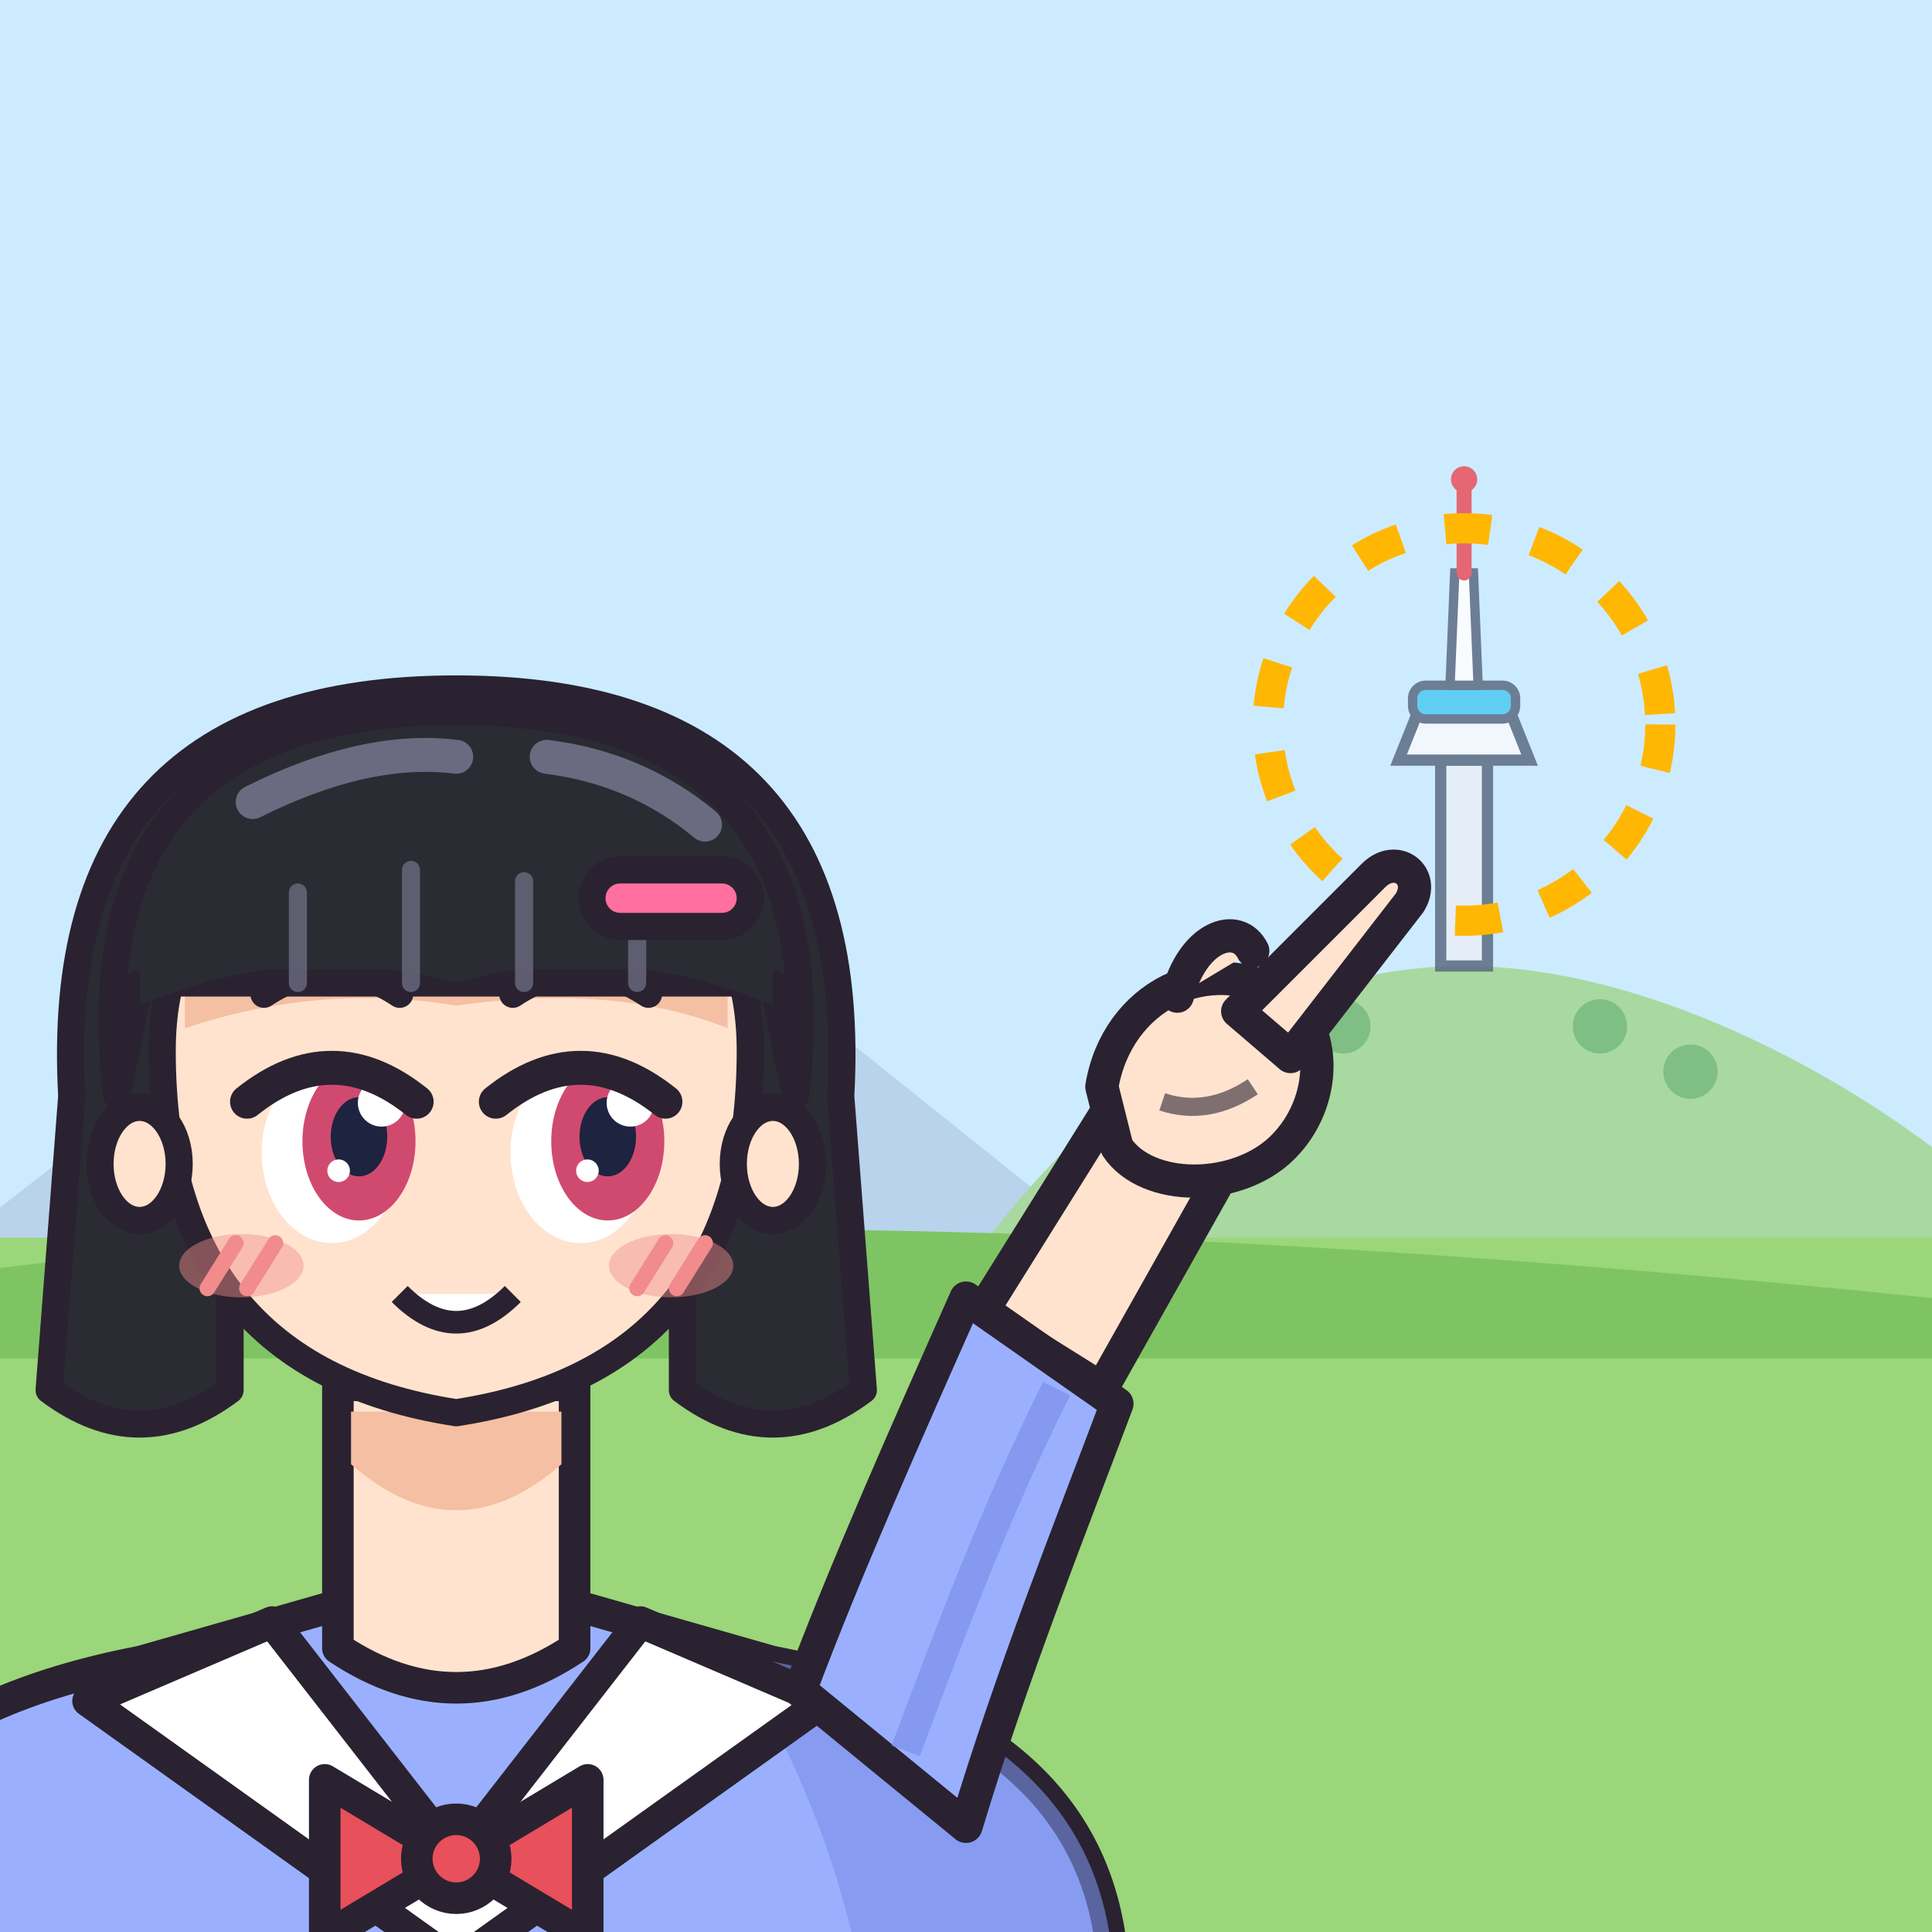
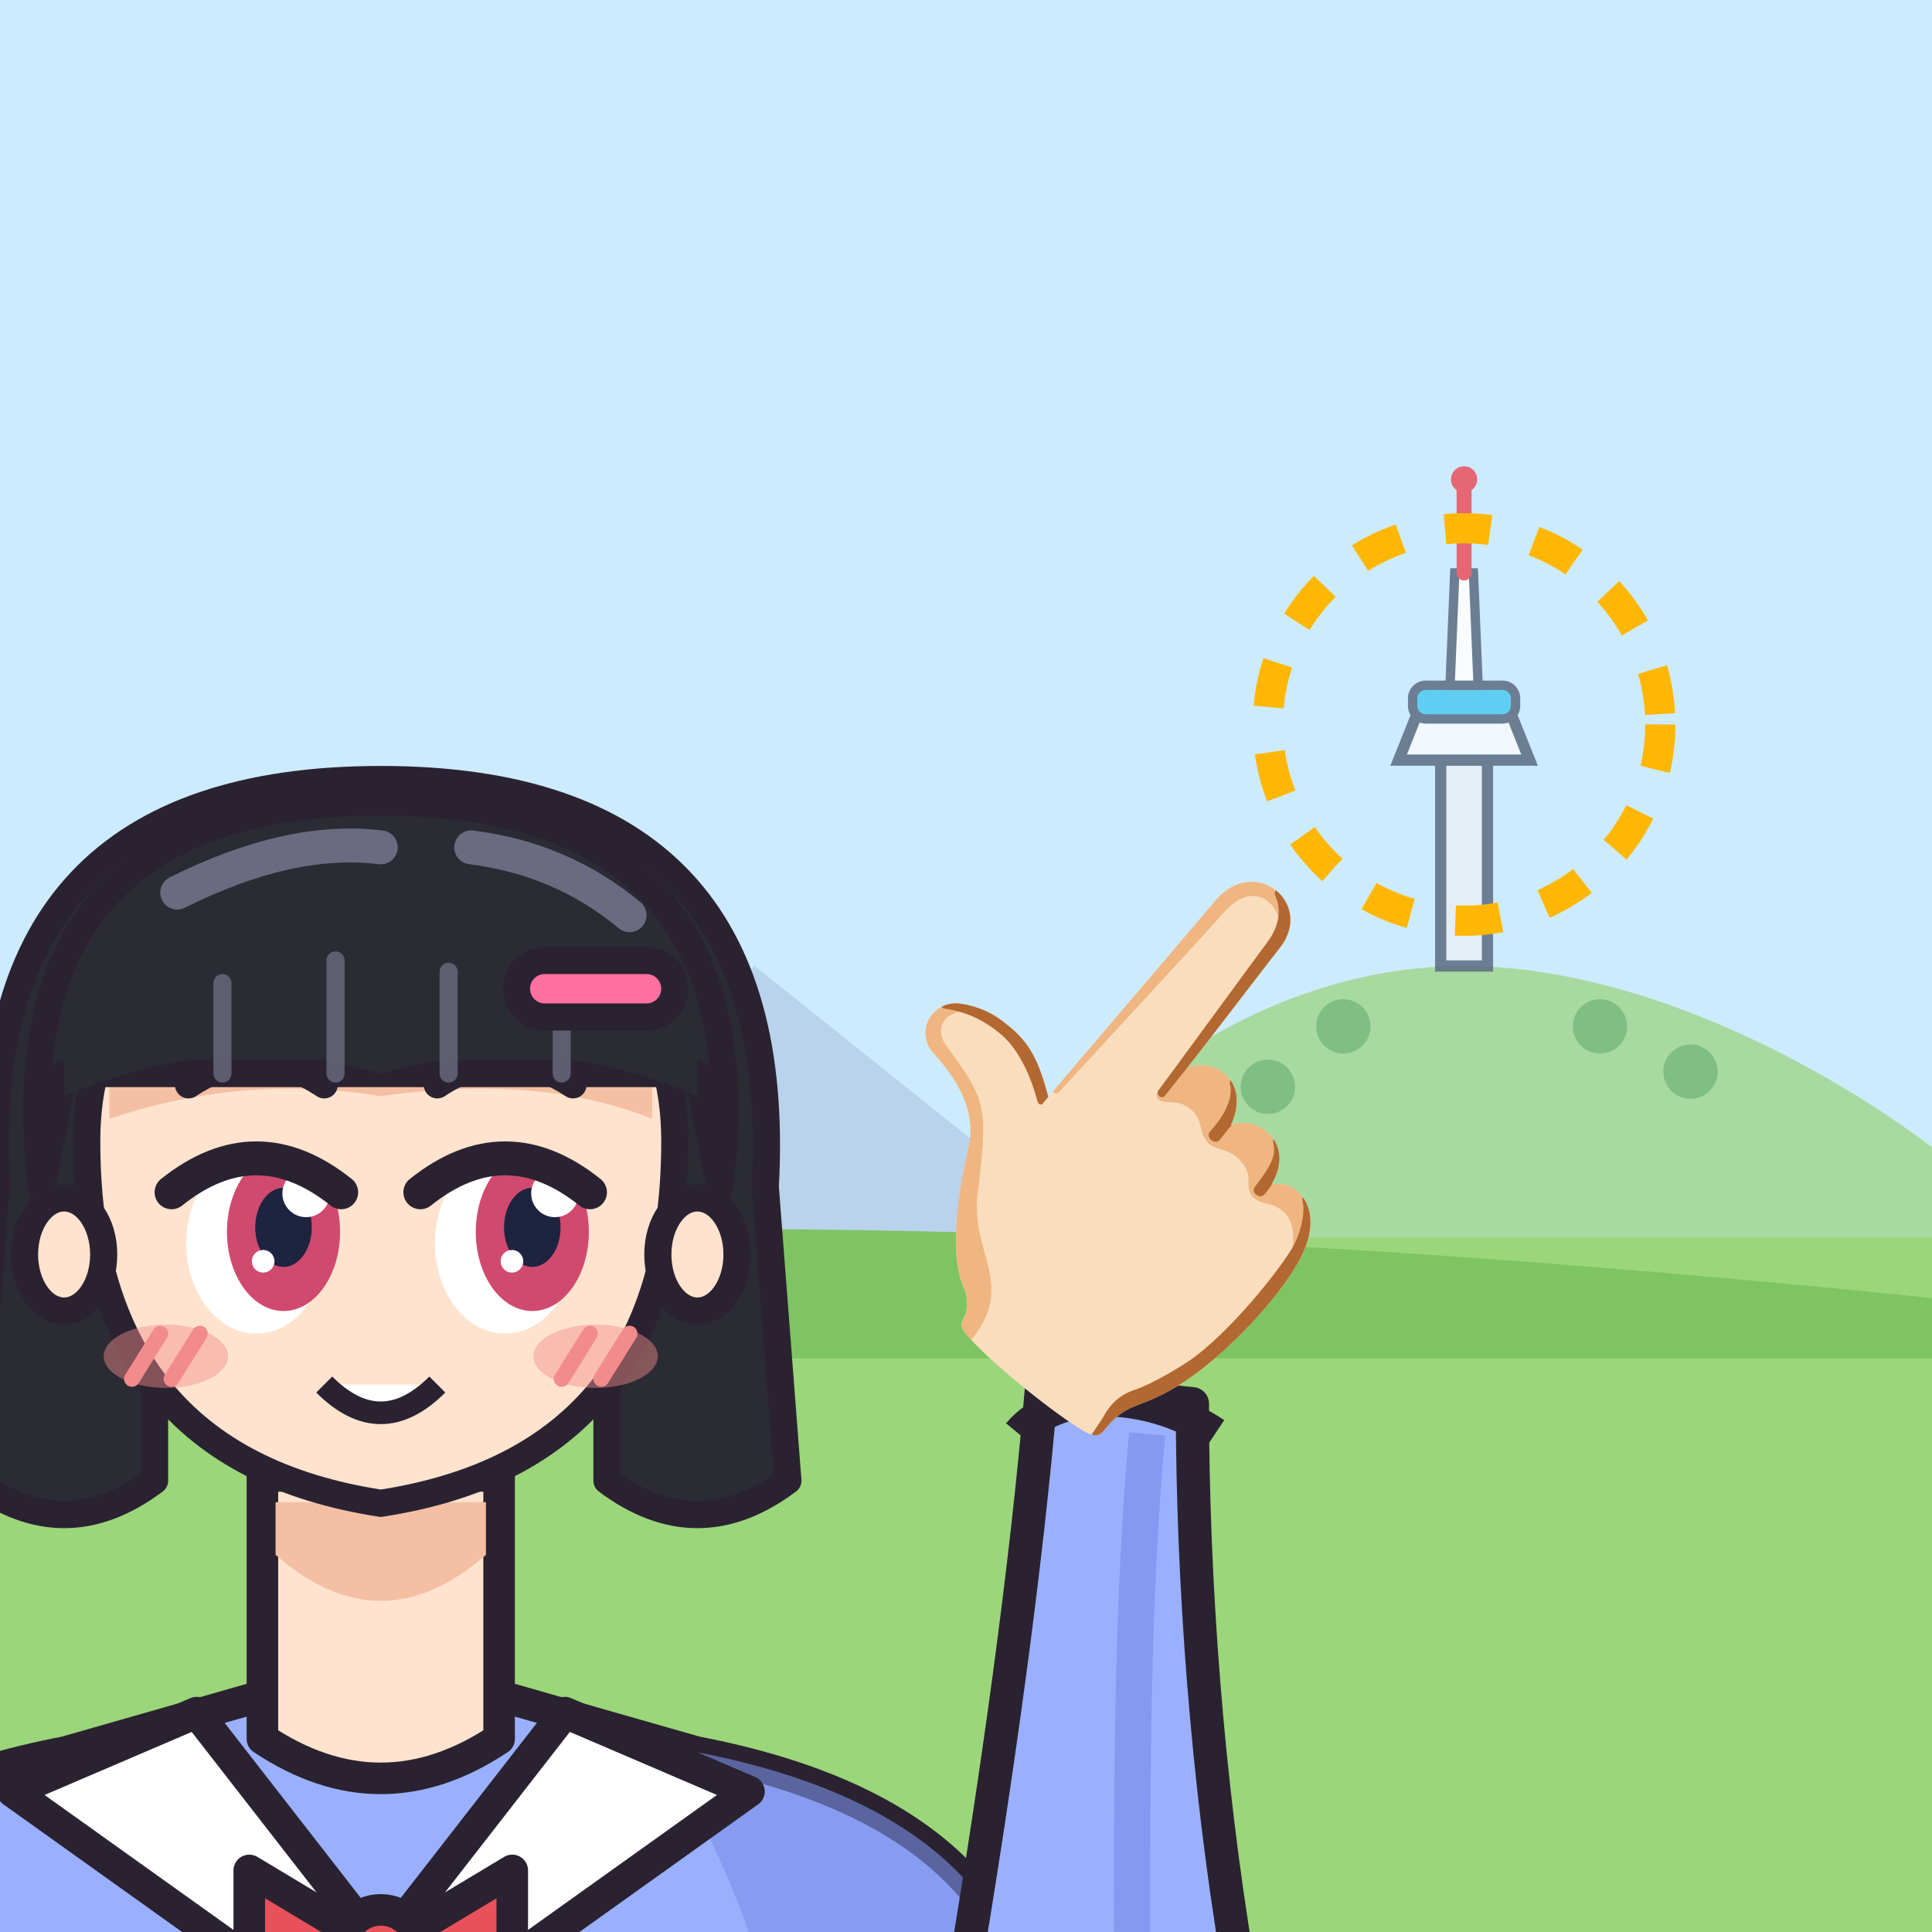
<svg xmlns="http://www.w3.org/2000/svg" viewBox="0 0 128 128" width="128" height="128">
  <rect width="128" height="128" fill="#CDEBFF" />
  <path d="M0,80 L18,66 L34,76 L50,64 L70,80 V84 H0 Z" fill="#B9D3EC" />
  <path d="M64,84 C74,70 86,64 97,64 C108,64 120,70 128,76 V86 H64 Z" fill="#A8D9A0" />
  <circle cx="84" cy="72" r="1.8" fill="#7FBF85" />
  <circle cx="89" cy="68" r="1.8" fill="#7FBF85" />
  <circle cx="106" cy="68" r="1.8" fill="#7FBF85" />
  <circle cx="112" cy="71" r="1.8" fill="#7FBF85" />
  <g opacity=".85" transform="translate(97,64) scale(.62) translate(-97,-56)">
    <rect x="94.5" y="34" width="5" height="22" fill="#E9EEF5" stroke="#5B6B80" stroke-width="1.2" />
    <path d="M90,34 L104,34 L102,29 L92,29 Z" fill="#F7F9FC" stroke="#5B6B80" stroke-width="1.2" />
    <rect x="91.5" y="26" width="11" height="3.6" rx="1.4" fill="#4CC9F0" stroke="#5B6B80" stroke-width="1" />
    <path d="M95.5,26 L96,14 H98 L98.5,26 Z" fill="#fff" stroke="#5B6B80" stroke-width="1" />
    <path d="M97,14 V4" stroke="#E8505B" stroke-width="1.6" stroke-linecap="round" />
    <circle cx="97" cy="4" r="1.4" fill="#E8505B" />
  </g>
  <rect x="0" y="82" width="128" height="46" fill="#9BD67A" />
  <path d="M0,84 Q50,78 128,86 V90 H0 Z" fill="#7FC463" />
  <circle cx="97" cy="48" r="13" fill="none" stroke="#FFB703" stroke-width="2" stroke-dasharray="3 3" />
-   <g transform="translate(-12,44) scale(.66)">
+   <g transform="translate(-17,50) scale(.66)">
    <g transform="translate(-20.5,-6.8) scale(1.32)">
      <g transform="translate(64,38) scale(0.86) translate(-64,-40)">
        <path d="M30,40 Q28,4 64,4 Q100,4 98,40 L100,66 Q92,72 84,66 V56 H44 V66 Q36,72 28,66 Z" fill="#2B2B33" stroke="#2A2230" stroke-width="2.4" stroke-linejoin="round" stroke-linecap="round" />
      </g>
      <path d="M14,128 V106 Q14,86 40,81 L54,77 H74 L88,81 Q114,86 114,106 V128 Z" fill="#9AB0FF" stroke="#2A2230" stroke-width="2.4" stroke-linejoin="round" stroke-linecap="round" />
      <path d="M86,82 L88,81 Q114,86 114,106 V128 H96 Q98,102 86,82 Z" fill="#7A90E8" opacity=".6" />
      <path d="M55,60 V80 Q64,86 73,80 V60 Z" fill="#FFE3CF" stroke="#2A2230" stroke-width="2.4" stroke-linejoin="round" stroke-linecap="round" />
      <path d="M56,66 Q64,73 72,66 V62 H56 Z" fill="#F4BFA2" />
      <path d="M50,78 L64,96 L78,78 L92,84 L64,104 L36,84 Z" fill="#fff" stroke="#2A2230" stroke-width="2.4" stroke-linejoin="round" stroke-linecap="round" />
      <path d="M64,96 L54,90 L54,102 Z M64,96 L74,90 L74,102 Z" fill="#E8505B" stroke="#2A2230" stroke-width="2.4" stroke-linejoin="round" stroke-linecap="round" />
      <circle cx="64" cy="96" r="3" fill="#E8505B" stroke="#2A2230" stroke-width="2.4" stroke-linejoin="round" stroke-linecap="round" />
      <g transform="translate(64,38) scale(0.86) translate(-64,-40)">
        <path d="M38,36 Q38,64 64,68 Q90,64 90,36 Q90,16 64,16 Q38,16 38,36 Z" fill="#FFE3CF" stroke="#2A2230" stroke-width="2.4" stroke-linejoin="round" stroke-linecap="round" />
        <ellipse cx="36" cy="46" rx="3.5" ry="5" fill="#FFE3CF" stroke="#2A2230" stroke-width="2.4" stroke-linejoin="round" stroke-linecap="round" />
        <ellipse cx="92" cy="46" rx="3.5" ry="5" fill="#FFE3CF" stroke="#2A2230" stroke-width="2.4" stroke-linejoin="round" stroke-linecap="round" />
        <path d="M40,34 Q52,30 64,32 Q78,30 88,34 L88,30 Q64,24 40,30 Z" fill="#F4BFA2" />
        <ellipse cx="53" cy="45" rx="6.2" ry="8.0" fill="#fff" />
        <ellipse cx="55.4" cy="44" rx="5.0" ry="7.0" fill="#D04A70" />
        <ellipse cx="55.4" cy="43.6" rx="2.5" ry="3.5" fill="#1E2340" />
        <circle cx="57.4" cy="40.6" r="2.1" fill="#fff" />
        <circle cx="53.6" cy="46.6" r="1" fill="#fff" />
        <path d="M45.5,40.5 Q53,34.5 60.5,40.5" fill="none" stroke="#2A2230" stroke-width="3" stroke-linecap="round" />
        <ellipse cx="75" cy="45" rx="6.2" ry="8.0" fill="#fff" />
        <ellipse cx="77.4" cy="44" rx="5.0" ry="7.0" fill="#D04A70" />
        <ellipse cx="77.4" cy="43.6" rx="2.5" ry="3.5" fill="#1E2340" />
        <circle cx="79.4" cy="40.6" r="2.1" fill="#fff" />
        <circle cx="75.6" cy="46.6" r="1" fill="#fff" />
        <path d="M67.5,40.5 Q75,34.5 82.5,40.5" fill="none" stroke="#2A2230" stroke-width="3" stroke-linecap="round" />
        <path d="M47,31 Q53,27 59,31 M69,31 Q75,27 81,31" fill="none" stroke="#2A2230" stroke-width="2.4" stroke-linecap="round" />
        <path d="M59,57.5 Q64,62.5 69,57.5" fill="#fff" stroke="#2A2230" stroke-width="2" stroke-linejoin="round" />
        <ellipse cx="45" cy="55" rx="5.5" ry="2.8" fill="#F28B8B" opacity="0.45" />
        <ellipse cx="83" cy="55" rx="5.5" ry="2.8" fill="#F28B8B" opacity="0.45" />
        <line x1="42" y1="57" x2="44.5" y2="53" stroke="#F28B8B" stroke-width="1.4" stroke-linecap="round" />
        <line x1="45.5" y1="57" x2="48.0" y2="53" stroke="#F28B8B" stroke-width="1.4" stroke-linecap="round" />
        <line x1="80" y1="57" x2="82.5" y2="53" stroke="#F28B8B" stroke-width="1.4" stroke-linecap="round" />
        <line x1="83.5" y1="57" x2="86.0" y2="53" stroke="#F28B8B" stroke-width="1.4" stroke-linecap="round" />
        <path d="M34,40 Q30,6 64,6 Q98,6 94,40 L92,30 H36 Z" fill="#2B2B33" stroke="#2A2230" stroke-width="2.4" stroke-linejoin="round" stroke-linecap="round" />
        <path d="M36,32 Q50,26 64,30 Q78,26 92,32 L92,24 H36 Z" fill="#2B2B33" />
        <path d="M46,14 Q56,9 64,10 M72,10 Q80,11 86,16" fill="none" stroke="#6A6A80" stroke-width="3" stroke-linecap="round" />
        <path d="M50,30 V22 M60,30 V20 M70,30 V21 M80,30 V22" stroke="#6A6A80" stroke-width="1.6" stroke-linecap="round" opacity=".8" />
        <rect x="76" y="20" width="14" height="5" rx="2.5" fill="#FF6FA0" stroke="#2A2230" stroke-width="2.4" stroke-linejoin="round" stroke-linecap="round" />
      </g>
    </g>
  </g>
-   <path d="M65,87 L73,92 L82,76 L75,71 Z" fill="#FFE3CF" stroke="#2A2230" stroke-width="2.2" stroke-linejoin="round" stroke-linecap="round" />
-   <path d="M53,112 C56,104 60,95 64,86 L74,93 C71,101 67,111 64,121 Z" fill="#9AB0FF" stroke="#2A2230" stroke-width="2.2" stroke-linejoin="round" stroke-linecap="round" />
-   <path d="M60,116 C63,108 66,100 70,92" fill="none" stroke="#7A90E8" stroke-width="2" opacity=".7" />
-   <path d="M73,72 C74,66 80,63 85,66 C88,68 88,73 85,76 C82,79 76,79 74,76 Z" fill="#FFE3CF" stroke="#2A2230" stroke-width="2.2" stroke-linejoin="round" stroke-linecap="round" />
-   <path d="M77,73 Q80,74 83,72" fill="none" stroke="#2A2230" stroke-width="1.2" opacity=".6" />
-   <path d="M82,67 L91,58 C92.5,56.5 94.5,58 93.4,59.8 L85.5,70 Z" fill="#FFE3CF" stroke="#2A2230" stroke-width="2.2" stroke-linejoin="round" stroke-linecap="round" />
-   <path d="M78,66 C79,62 82,61 83,63" fill="#FFE3CF" stroke="#2A2230" stroke-width="2.2" stroke-linejoin="round" stroke-linecap="round" />
+   <g transform="translate(6,0)">
+     <path d="M58,130 C60,118 62,104 63,92 L73,93 C73,105 74,118 76,130 Z" fill="#9AB0FF" stroke="#2A2230" stroke-width="2.2" stroke-linejoin="round" stroke-linecap="round" />
+     <path d="M69,128 C69,118 69,106 70,95" fill="none" stroke="#7A90E8" stroke-width="2.4" opacity=".7" />
+     <path d="M61.5,95 C64,92 70,92 74.5,95" fill="none" stroke="#2A2230" stroke-width="2.2" />
+     <g transform="rotate(-50 70 76)">
+       <svg x="50" y="56" width="40" height="40" viewBox="0 0 128 128">
+         <path style="fill:#F9DDBD;" d="M58.7,41.1c10.8,0.1,53.3,0.4,54.9,0.4c12.8,0.3,12.7,16.7,0.7,16.9c-1.5,0-25,1.1-32.2,1.3  c5.2,2,7.5,11.9-3.1,14.9c5,2.6,6.4,12.9-4.2,14.7c3.8,2.5,4.3,10.9-6,14.2c-8.4,2.7-28.2,2-40.3-2.3c-9.1-3.3-8.4-5.8-16.7-5.6  c-1.4,0-2.1-1.1-2.4-2.4c-1.3-5.9-1.9-26.3-0.3-33.8c0.4-1.6,1.7-1.8,2.2-1.9c2.1-0.4,4.2-2.5,5-4.3c3.2-6.4,12.8-12.8,23.4-18.2  c5.5-2.8,9.2-8.8,10.4-18.3c0.8-6.3,8.6-7.7,11.8-2.5c2.2,3.6,2.9,7,2.9,10.4C65,30.8,63.2,34.7,58.7,41.1z" />
+         <g>
+           <g>
+             <defs>
+               <path id="p1_SVGID_1_" d="M58.7,41.1c10.8,0.1,53.3,0.4,54.9,0.4c12.8,0.3,12.7,16.7,0.7,16.9c-1.5,0-25,1.1-32.2,1.3     c5.2,2,7.5,11.9-3.1,14.9c5,2.6,6.4,12.9-4.2,14.7c3.8,2.5,4.3,10.9-6,14.2c-8.4,2.7-28.2,2-40.3-2.3c-9.1-3.3-8.4-5.8-16.7-5.6     c-1.4,0-2.1-1.1-2.4-2.4c-1.3-5.9-1.9-26.3-0.3-33.8c0.4-1.6,1.7-1.8,2.2-1.9c2.1-0.4,4.2-2.5,5-4.3c3.2-6.4,12.8-12.8,23.4-18.2     c5.5-2.8,9.2-8.8,10.4-18.3c0.8-6.3,8.6-7.7,11.8-2.5c2.2,3.6,2.9,7,2.9,10.4C65,30.8,63.2,34.7,58.7,41.1z" />
+             </defs>
+             <clipPath id="p1_SVGID_00000078027091606285085620000011693266224245011386_">
+               <use href="#p1_SVGID_1_" style="overflow:visible;" />
+             </clipPath>
+             <g style="clip-path:url(#p1_SVGID_00000078027091606285085620000011693266224245011386_);">
+               <path style="fill:#EFB682;" d="M73.3,59.5c0.1,1.6,2.8,2.9,2.8,6.4c0,3.7-3,4.7-3.1,7.5c-0.1,2.7,2,3.8,1.5,7.7     c-0.6,4.5-4.1,4-4.2,7.1c0,2.7,1.8,3.2,1.8,6.6c0,3.1-3,5.8-5.5,7s-1.2,3.4,0,3.4s11.9-1.3,14.5-8.2c3-8,11-29.6,8.8-36.9     c-7.1-1-11.5-1.6-13.7-1.8C75.5,58.2,73.3,57.7,73.3,59.5z" />
+               <path style="fill:#EFB682;" d="M60.1,40.7c0,0.9,0.1,1.5,1,1.5c1,0,43.6,2.1,51.6,2.3c9.2,0.2,8.7,7.6,5.9,10.1     c-1.9,1.7,0.6,4,2.2,2.6s4.4-3.4,4.3-8.4s-4.4-8.6-8.4-8.9C112.9,39.6,60.1,40.7,60.1,40.7z" />
+               <path style="fill:#EFB682;" d="M8.2,61.7c15.9,0,14.1-11.7,25.2-18.9c15.4-10.1,16.3-11.1,19.7-25.2c1.2-4.9,5.7-4.4,7.7-2.1     s4.9-1.3,3.6-2.7s-7.8-7.7-14.8-1.1s-42,46.2-42,46.2L8.2,61.7z" />
+             </g>
+           </g>
+         </g>
+         <g>
+           <g>
+             <defs>
+               <path id="p1_SVGID_00000098919137191521662790000008011792937040823475_" d="M58.7,41.1c10.8,0.1,53.3,0.4,54.9,0.4     c12.8,0.3,12.7,16.7,0.7,16.9c-1.5,0-25,1.1-32.2,1.3c5.2,2,7.5,11.9-3.1,14.9c5,2.6,6.4,12.9-4.2,14.7c3.8,2.5,4.3,10.9-6,14.2     c-8.4,2.7-28.2,2-40.3-2.3c-9.1-3.3-8.4-5.8-16.7-5.6c-1.4,0-2.1-1.1-2.4-2.4c-1.3-5.9-1.9-26.3-0.3-33.8     c0.4-1.6,1.7-1.8,2.2-1.9c2.1-0.4,4.2-2.5,5-4.3c3.2-6.4,12.8-12.8,23.4-18.2c5.5-2.8,9.2-8.8,10.4-18.3     c0.8-6.3,8.6-7.7,11.8-2.5c2.2,3.6,2.9,7,2.9,10.4C65,30.8,63.2,34.7,58.7,41.1z" />
+             </defs>
+             <clipPath id="p1_SVGID_00000086685022787213078150000006710946939193943485_">
+               <use href="#p1_SVGID_00000098919137191521662790000008011792937040823475_" style="overflow:visible;" />
+             </clipPath>
+             <g style="clip-path:url(#p1_SVGID_00000086685022787213078150000006710946939193943485_);">
+               <path style="fill:#B26830;" d="M58.7,41.1c-0.6,0-1.5,0-1.9,0s-0.8-0.4-0.2-1.3c0.6-0.9,5.8-8,5.8-15c0-3.2-0.5-7.7-3.4-12.4     c-0.6-0.9,0.2-1.4,0.9-1c0.7,0.5,6.4,3.2,6.5,13.4S58.7,41.1,58.7,41.1z" />
+               <path style="fill:#B26830;" d="M123.8,49.9c-0.5,0-1.1-0.2-1.7,1c-0.7,1.5-3.1,4.4-8.4,4.7s-38.1,2.5-38.9,2.5     c-1.1,0-1.2,1.9,0.1,1.8c1.7-0.1,7.2-0.2,7.2-0.2s30.9,1.8,36.9-0.6C125.1,56.7,123.8,49.9,123.8,49.9z" />
+               <path style="fill:#B26830;" d="M86.6,68.5c-0.3-0.1-0.7-0.1-1,0.3c-1.5,2-4.6,3.5-10.6,3.3c-1.4,0-1.6,2.7,0.1,2.7     c0.7,0,4-0.1,4-0.1l6.6-0.2L86.6,68.5z" />
+               <path style="fill:#B26830;" d="M83,83.5c-0.3-0.1-0.7-0.1-1.1,0.4c-1.5,2-3.5,2.8-9.7,3c-1.5,0.1-1.4,2.6,0.2,2.6     c1.1,0,2.4-0.1,2.4-0.1l7-0.6L83,83.5z" />
+               <path style="fill:#B26830;" d="M77.6,96.2c-0.3-0.1-0.8-0.2-1.2,0.4c-0.8,1.1-2.9,3-7.5,4.4c-3.7,1.1-21.3,1.9-32.5-0.7     c-2.3-0.5-9.9-3-13.6-5.3s-7.3-1.6-8.3-1.4s-6.3,0.7-6.3,0.7l2.5,3.7l27,8.6l38.5-0.6L77.6,96.2z" />
+             </g>
+           </g>
+         </g>
+       </svg>
+     </g>
+   </g>
</svg>
